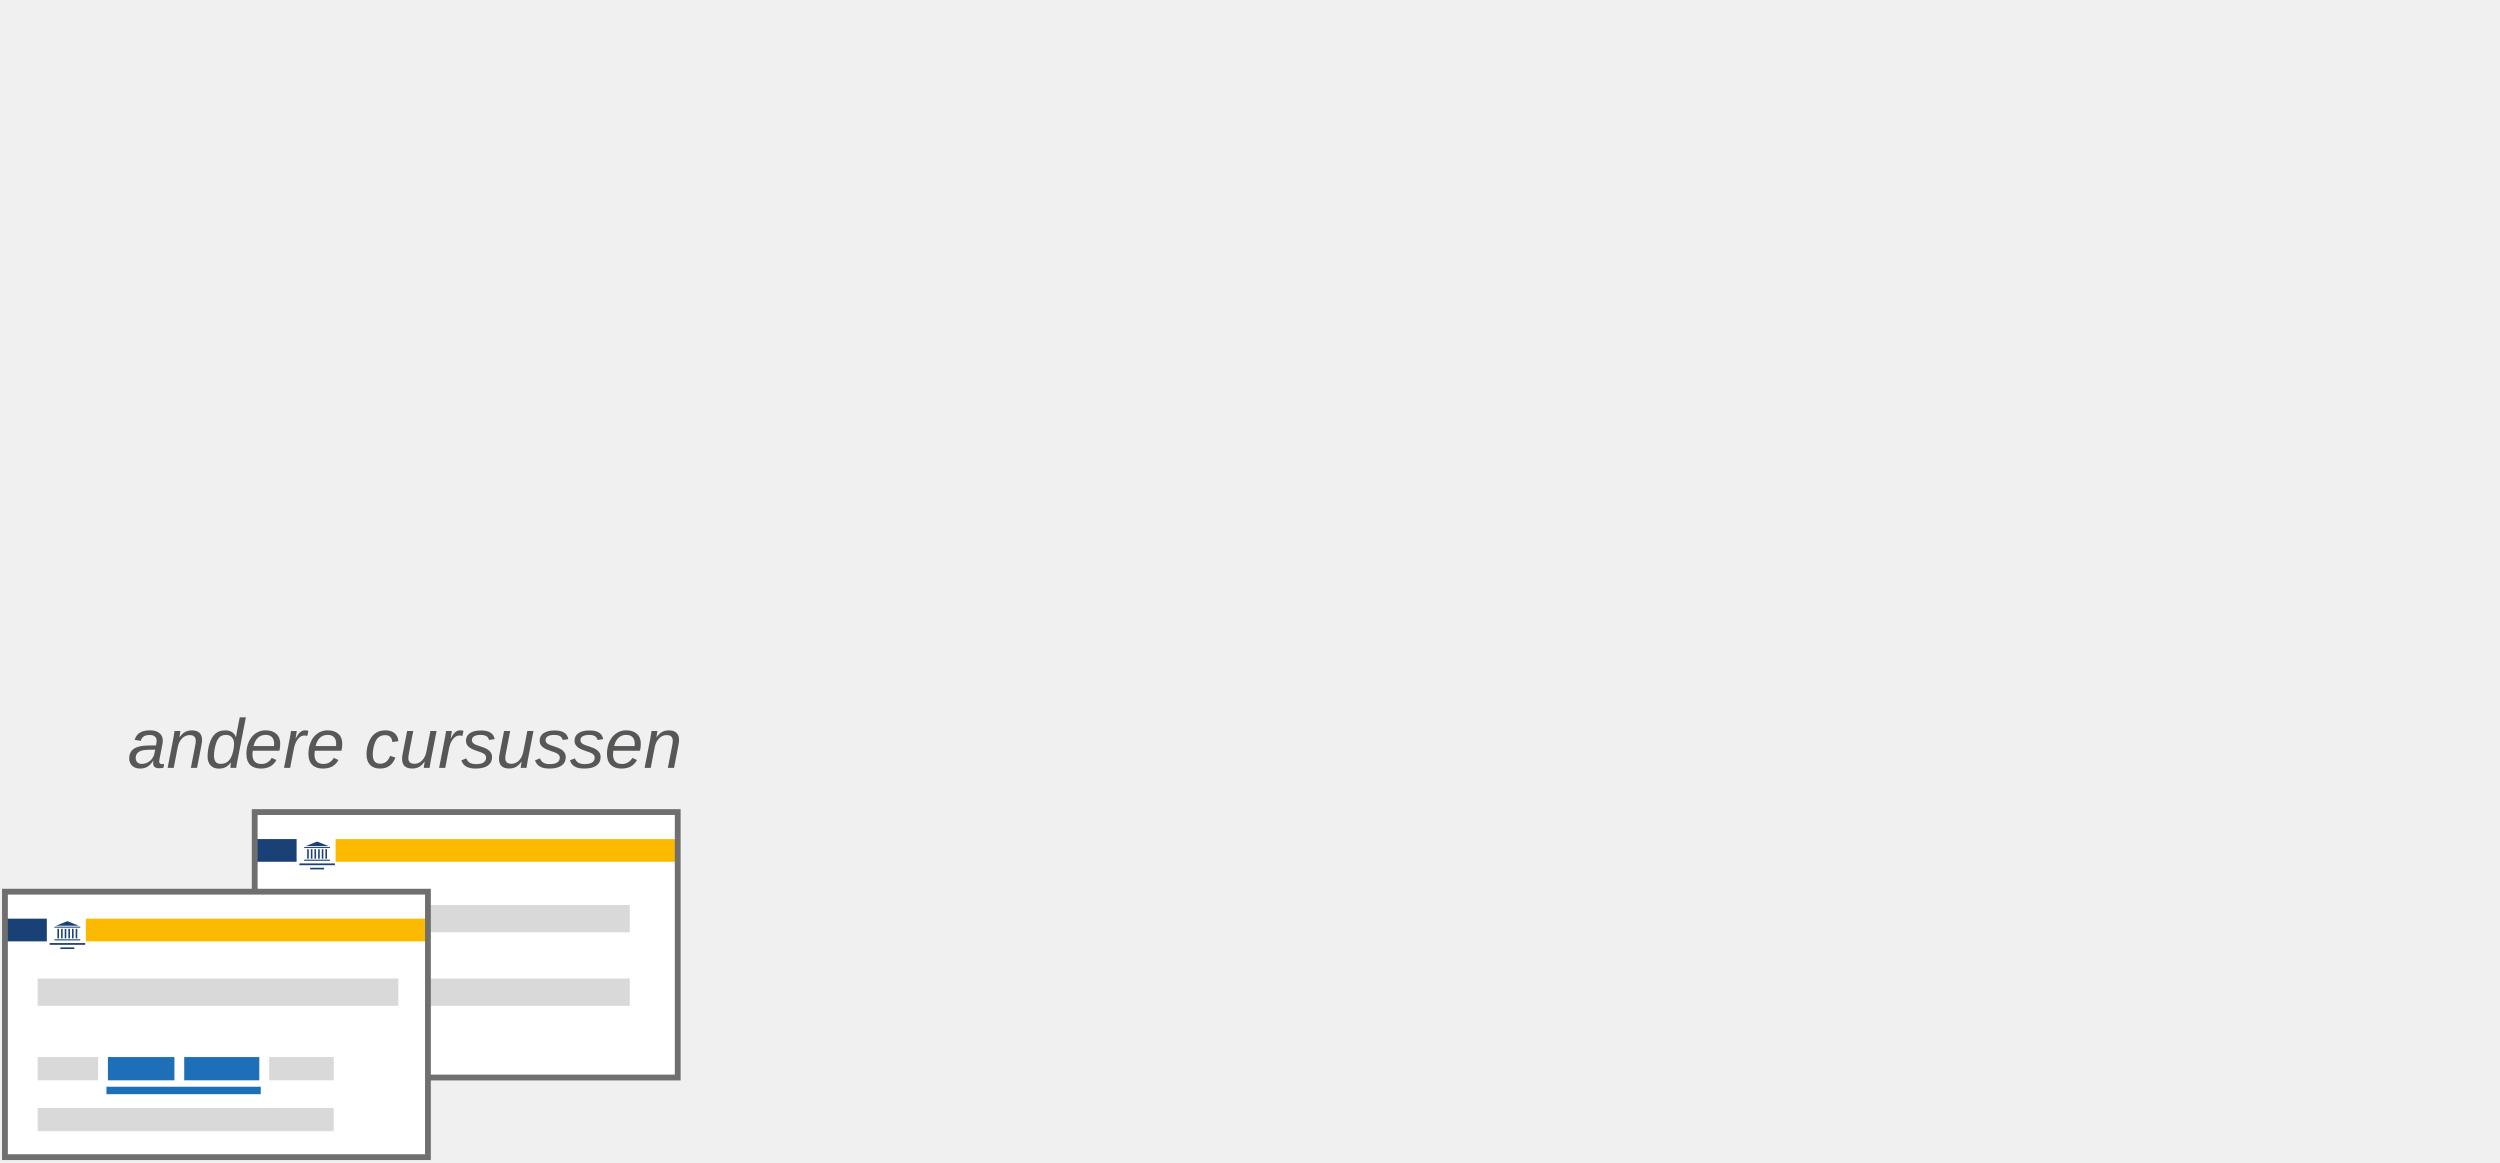
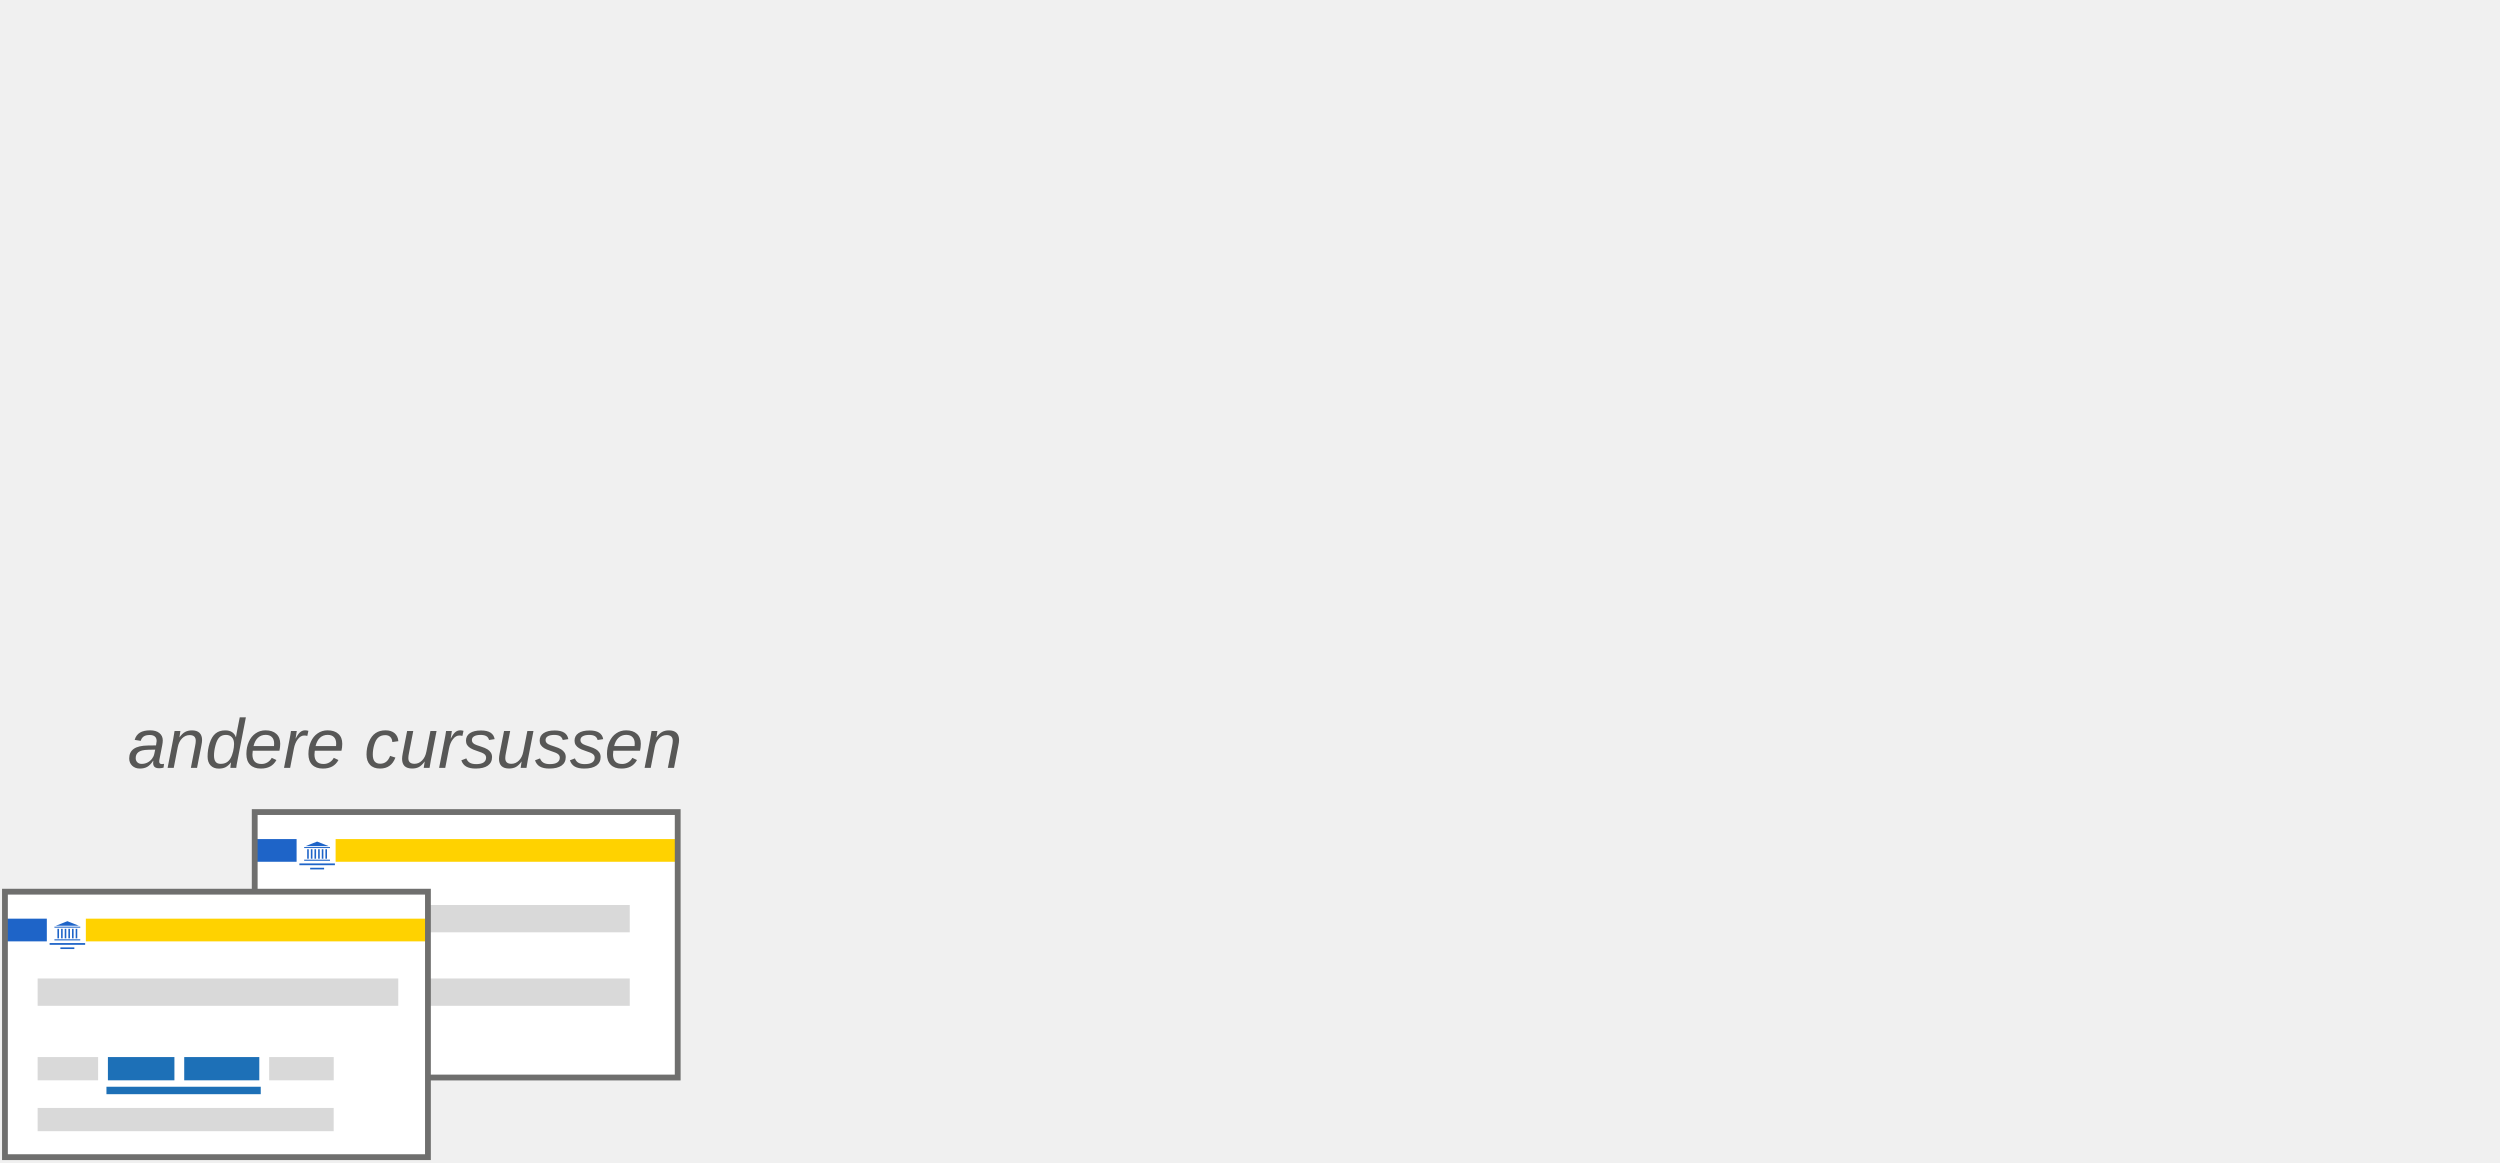
<svg xmlns="http://www.w3.org/2000/svg" version="1.1" x="0px" y="0px" width="860px" height="400px" viewBox="0 0 860 400" enable-background="new 0 0 860 400" xml:space="preserve">
  <style>
.course {
  transform-origin: center center;
}
@supports (-webkit-appearance:none) {
  #course1 {
    animation: rotate 1.4s linear infinite alternate;
  }
  #course2 {
    animation: rotate 2.6s infinite alternate-reverse;
  }
}
@keyframes rotate {
  from { transform: rotate(-1.5deg); }
  to   { transform: rotate( 1.5deg); }
}
</style>
  <g id="Courses">
    <text transform="matrix(1 0 0 1 43.9019 264.1523)" fill="#575756" style="font: 24px Arial; font-style: italic;">andere cursussen</text>
    <g id="course1" class="course">
      <g>
        <rect x="87.62" y="279.35" fill="#FFFFFF" width="145.51" height="91.32" />
-         <rect x="115.45" y="288.64" fill="#FBBA00" width="117.18" height="7.81" />
-         <rect x="88.12" y="288.64" fill="#1A4175" width="13.91" height="7.81" />
+         <rect x="115.45" y="288.64" fill="#FFD200" width="117.18" height="7.81" />
+         <rect x="88.12" y="288.64" fill="#1E64C8" width="13.91" height="7.81" />
        <g>
-           <rect x="104.63" y="295.73" fill="#1A4175" width="8.89" height="0.38" />
-           <rect x="104.63" y="291.39" fill="#1A4175" width="8.89" height="0.34" />
-           <rect x="102.99" y="297.02" fill="#1A4175" width="12.22" height="0.61" />
-           <rect x="106.69" y="298.51" fill="#1A4175" width="4.8" height="0.57" />
-           <polygon fill="#1A4175" points="109.09,289.5 105.1,291.07 113.07,291.07     " />
-           <rect x="105.67" y="292.13" fill="#1A4175" width="0.55" height="3.27" />
-           <rect x="106.93" y="292.13" fill="#1A4175" width="0.55" height="3.27" />
-           <rect x="108.18" y="292.13" fill="#1A4175" width="0.55" height="3.27" />
-           <rect x="109.44" y="292.13" fill="#1A4175" width="0.55" height="3.27" />
-           <rect x="110.69" y="292.13" fill="#1A4175" width="0.55" height="3.27" />
-           <rect x="111.94" y="292.13" fill="#1A4175" width="0.55" height="3.27" />
+           <rect x="104.63" y="295.73" fill="#1E64C8" width="8.89" height="0.38" />
+           <rect x="104.63" y="291.39" fill="#1E64C8" width="8.89" height="0.34" />
+           <rect x="102.99" y="297.02" fill="#1E64C8" width="12.22" height="0.61" />
+           <rect x="106.69" y="298.51" fill="#1E64C8" width="4.8" height="0.57" />
+           <polygon fill="#1E64C8" points="109.09,289.5 105.1,291.07 113.07,291.07     " />
+           <rect x="105.67" y="292.13" fill="#1E64C8" width="0.55" height="3.27" />
+           <rect x="106.93" y="292.13" fill="#1E64C8" width="0.55" height="3.27" />
+           <rect x="108.18" y="292.13" fill="#1E64C8" width="0.55" height="3.27" />
+           <rect x="109.44" y="292.13" fill="#1E64C8" width="0.55" height="3.27" />
+           <rect x="110.69" y="292.13" fill="#1E64C8" width="0.55" height="3.27" />
+           <rect x="111.94" y="292.13" fill="#1E64C8" width="0.55" height="3.27" />
        </g>
      </g>
      <rect x="92.59" y="311.32" fill="#D9D9D9" width="124.05" height="9.4" />
      <rect x="92.59" y="336.6" fill="#D9D9D9" width="124.05" height="9.4" />
      <rect x="87.62" y="279.35" fill="none" width="145.51" height="91.32" stroke="#6F6F6E" stroke-width="2" />
    </g>
    <g id="course2" class="course">
      <rect x="1.7" y="306.74" fill="#FFFFFF" width="145.51" height="91.32" />
      <g>
-         <rect x="29.53" y="316.02" fill="#FBBA00" width="117.18" height="7.81" />
-         <rect x="2.2" y="316.02" fill="#1A4175" width="13.91" height="7.81" />
+         <rect x="29.53" y="316.02" fill="#FFD200" width="117.18" height="7.81" />
+         <rect x="2.2" y="316.02" fill="#1E64C8" width="13.91" height="7.81" />
        <g>
-           <rect x="18.72" y="323.12" fill="#1A4175" width="8.89" height="0.38" />
-           <rect x="18.72" y="318.78" fill="#1A4175" width="8.89" height="0.34" />
-           <rect x="17.07" y="324.41" fill="#1A4175" width="12.22" height="0.61" />
-           <rect x="20.77" y="325.9" fill="#1A4175" width="4.8" height="0.57" />
-           <polygon fill="#1A4175" points="23.18,316.89 19.18,318.46 27.15,318.46     " />
-           <rect x="19.75" y="319.52" fill="#1A4175" width="0.55" height="3.27" />
-           <rect x="21.01" y="319.52" fill="#1A4175" width="0.55" height="3.27" />
-           <rect x="22.26" y="319.52" fill="#1A4175" width="0.55" height="3.27" />
-           <rect x="23.52" y="319.52" fill="#1A4175" width="0.55" height="3.27" />
-           <rect x="24.77" y="319.52" fill="#1A4175" width="0.55" height="3.27" />
-           <rect x="26.03" y="319.52" fill="#1A4175" width="0.55" height="3.27" />
+           <rect x="18.72" y="323.12" fill="#1E64C8" width="8.89" height="0.38" />
+           <rect x="18.72" y="318.78" fill="#1E64C8" width="8.89" height="0.34" />
+           <rect x="17.07" y="324.41" fill="#1E64C8" width="12.22" height="0.61" />
+           <rect x="20.77" y="325.9" fill="#1E64C8" width="4.8" height="0.57" />
+           <polygon fill="#1E64C8" points="23.18,316.89 19.18,318.46 27.15,318.46     " />
+           <rect x="19.75" y="319.52" fill="#1E64C8" width="0.55" height="3.27" />
+           <rect x="21.01" y="319.52" fill="#1E64C8" width="0.55" height="3.27" />
+           <rect x="22.26" y="319.52" fill="#1E64C8" width="0.55" height="3.27" />
+           <rect x="23.52" y="319.52" fill="#1E64C8" width="0.55" height="3.27" />
+           <rect x="24.77" y="319.52" fill="#1E64C8" width="0.55" height="3.27" />
+           <rect x="26.03" y="319.52" fill="#1E64C8" width="0.55" height="3.27" />
        </g>
      </g>
      <rect x="12.95" y="336.6" fill="#D9D9D9" width="124.05" height="9.4" />
      <rect x="12.95" y="363.63" fill="#D9D9D9" width="20.8" height="8" />
      <rect x="92.59" y="363.63" fill="#D9D9D9" width="22.21" height="8" />
      <rect x="12.95" y="381.13" fill="#D9D9D9" width="101.84" height="8" />
      <rect x="37.12" y="363.63" fill="#1D70B7" width="22.88" height="8" />
      <rect x="63.37" y="363.63" fill="#1D70B7" width="25.83" height="8" />
      <rect x="37.12" y="374.34" fill="#1D70B7" stroke="#1D70B7" stroke-miterlimit="10" width="52.08" height="1.56" />
      <rect x="1.7" y="306.74" fill="none" width="145.51" height="91.32" stroke="#6F6F6E" stroke-width="2" />
    </g>
  </g>
</svg>
